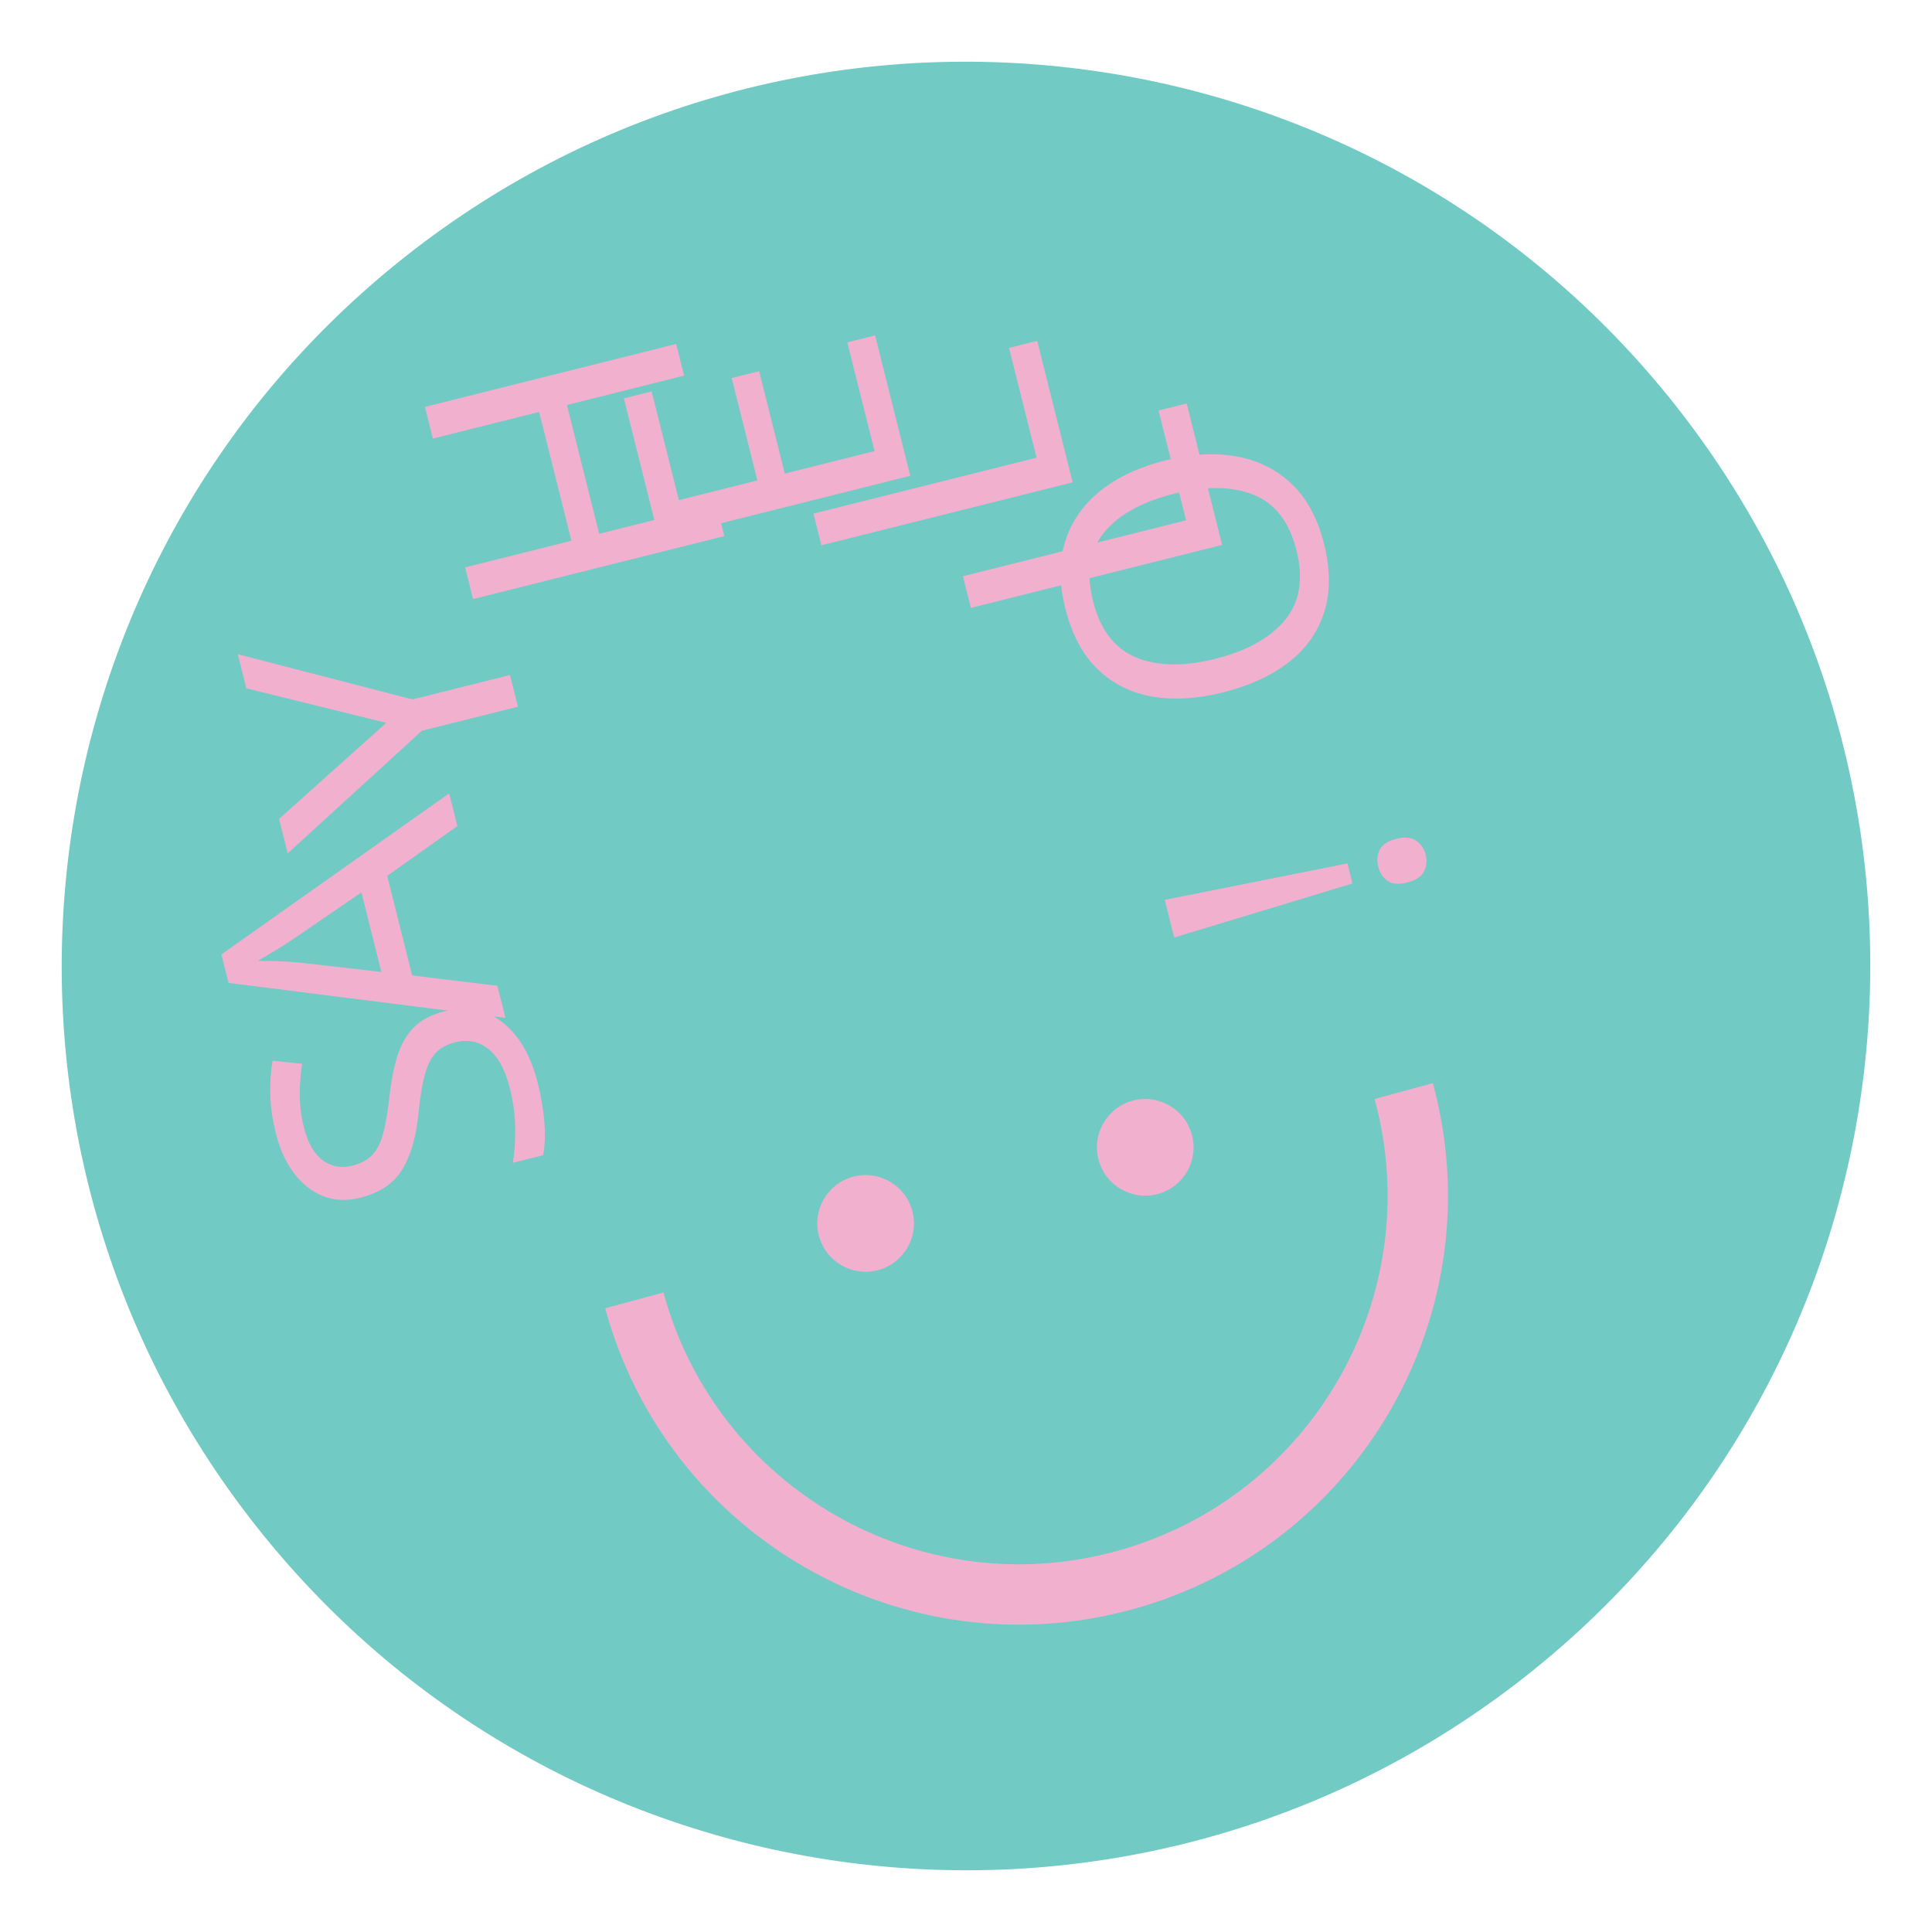
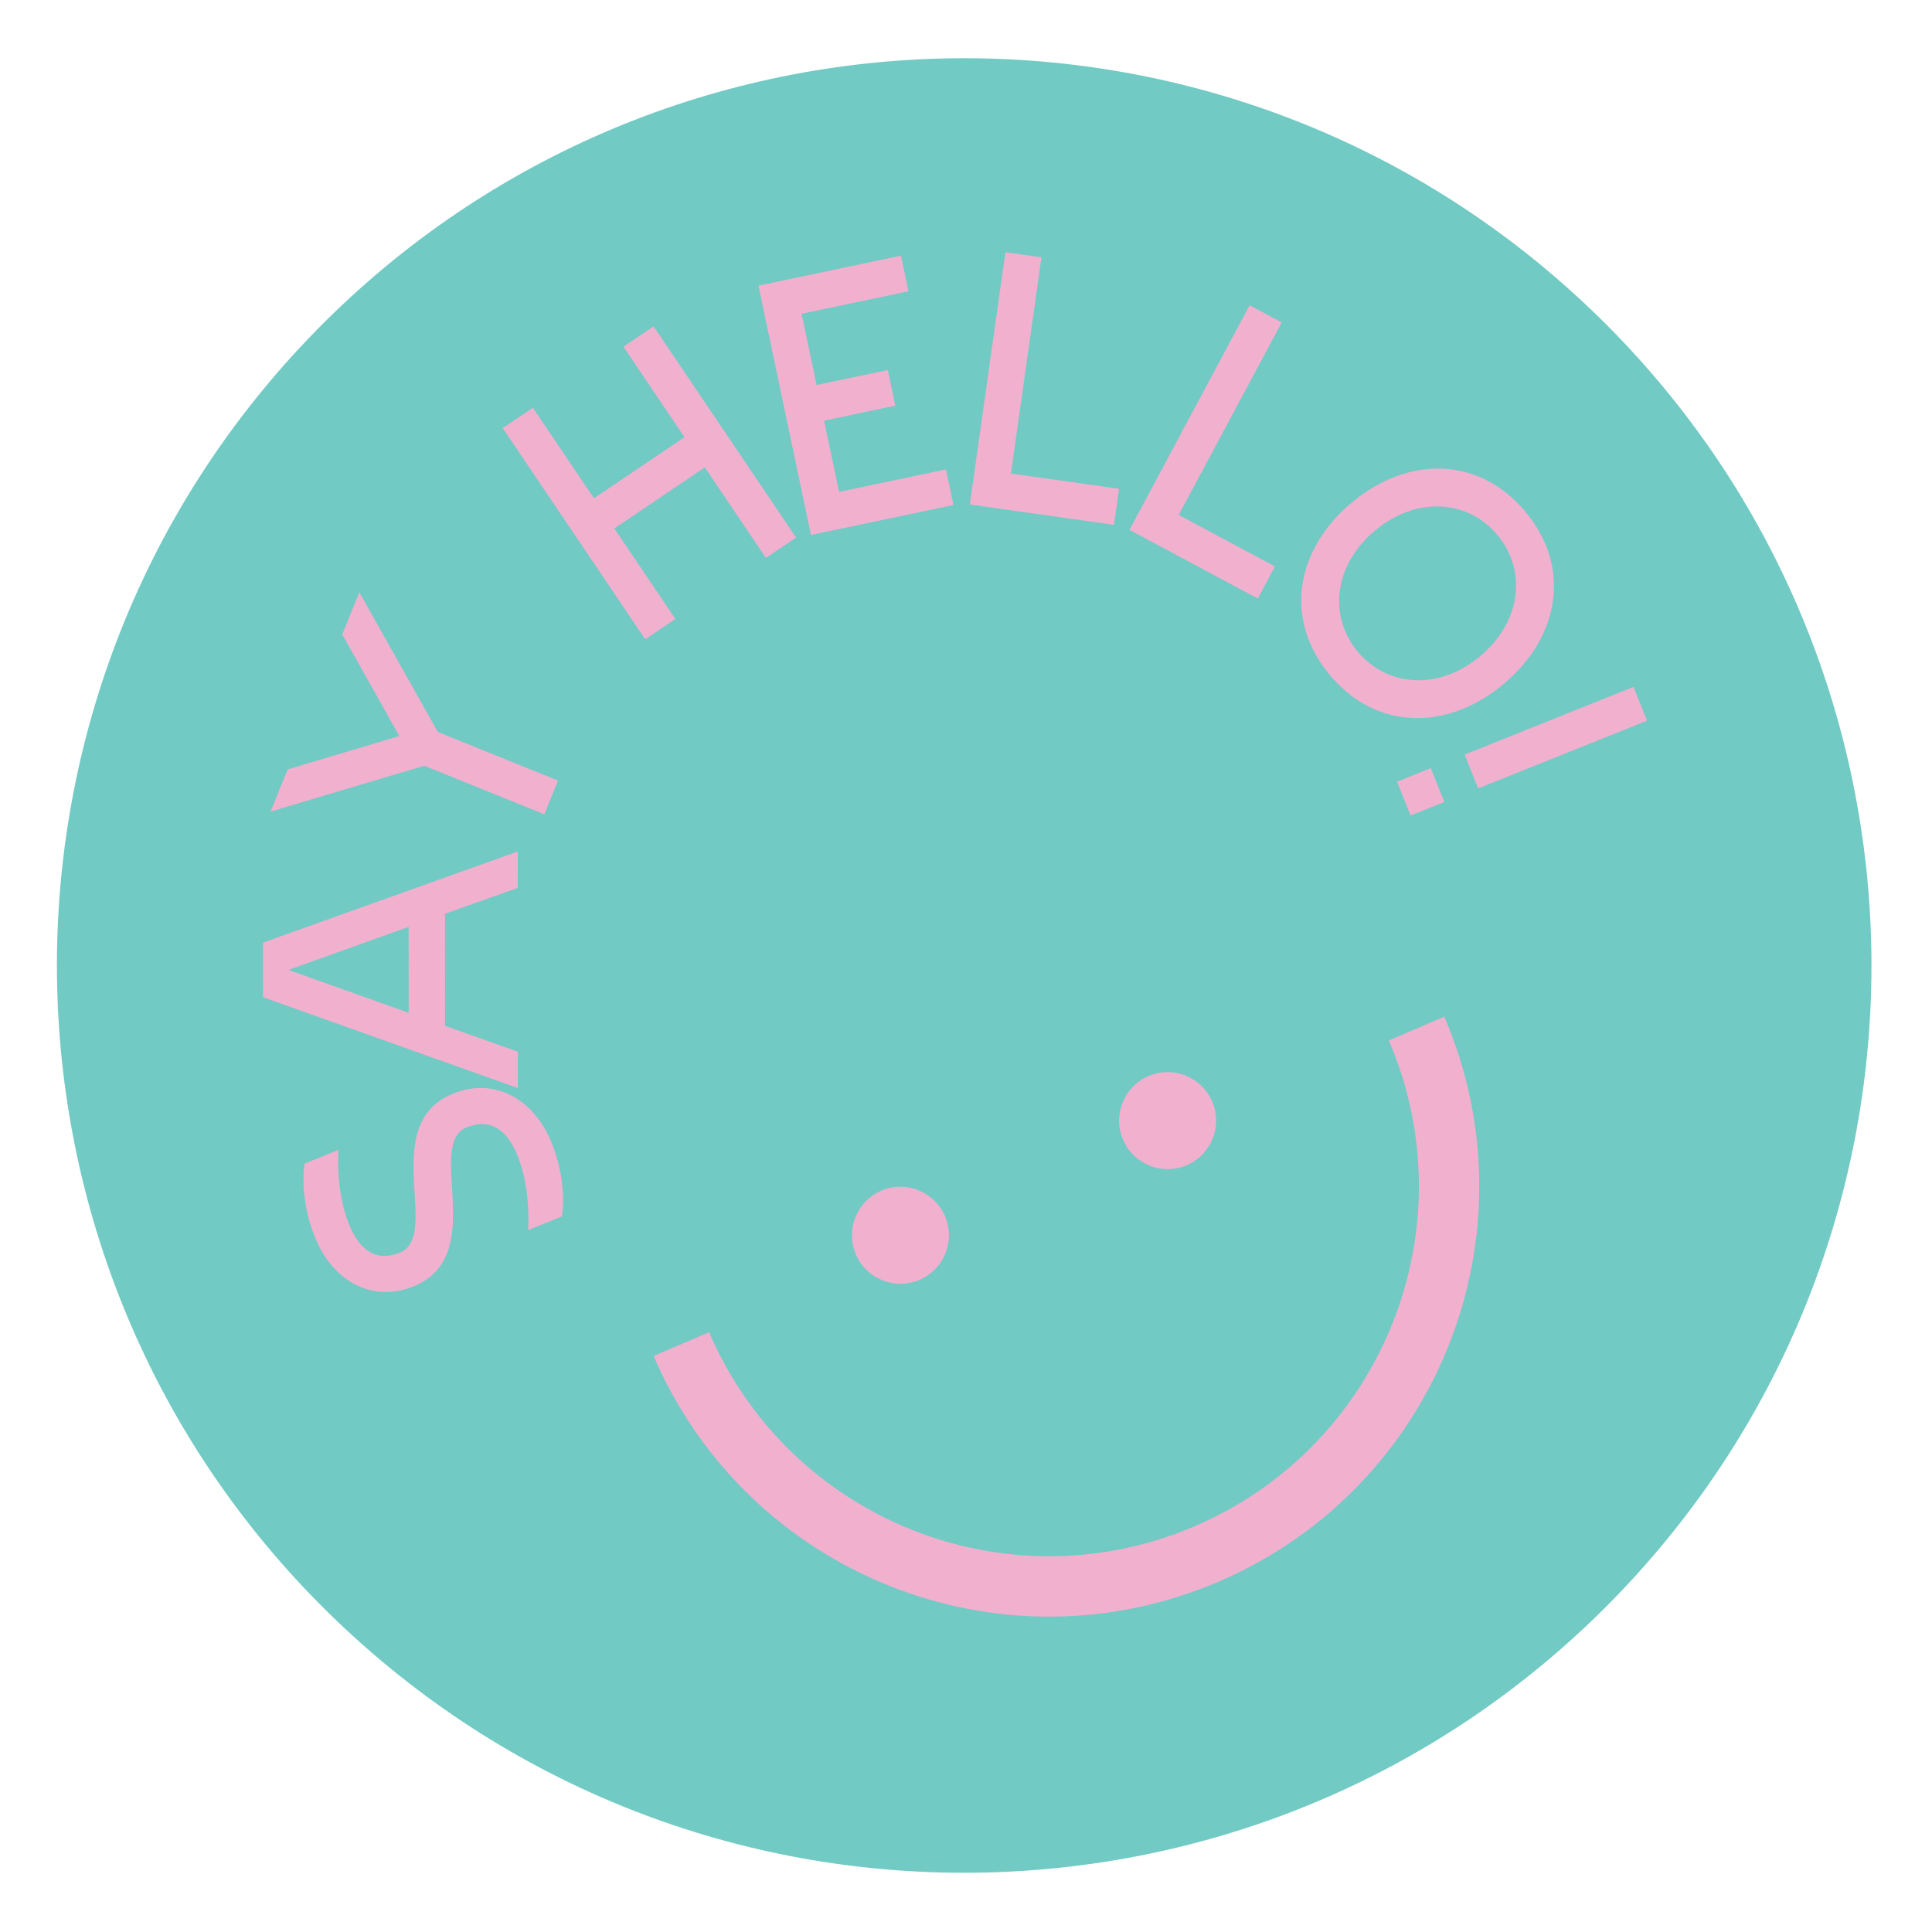
<svg xmlns="http://www.w3.org/2000/svg" version="1.1" id="Layer_1" x="0px" y="0px" width="2560px" height="2560px" viewBox="0 0 2560 2560" enable-background="new 0 0 2560 2560" xml:space="preserve">
-   <path fill="#71CAC3" d="M2220.699,537.893c409.857,519.532,320.928,1272.949-198.58,1682.799  c-519.542,409.855-1272.955,320.953-1682.816-198.582C-70.554,1502.586,18.362,749.161,537.9,339.311  C1057.429-70.553,1810.857,18.359,2220.699,537.893z" />
-   <path fill="none" d="M1367.416,685.194c332.771,39.248,570.707,340.846,531.428,673.632  c-39.256,332.771-340.867,570.713-673.646,531.451c-332.78-39.287-570.707-340.898-531.429-673.67  C733.032,883.842,1034.645,645.916,1367.416,685.194z" />
-   <text transform="matrix(-0.2431 -0.97 0.97 -0.2431 736.8213 1551.73)">
-     <tspan x="0" y="0" fill="#F2B0CF" font-family="'VG5000-Regular'" font-size="480.708">S</tspan>
-     <tspan x="213.236" y="-15.716" fill="#F2B0CF" font-family="'VG5000-Regular'" font-size="480.708" rotate="23.976">A</tspan>
-     <tspan x="494.764" y="100.598" fill="#F2B0CF" font-family="'VG5000-Regular'" font-size="480.708" rotate="52.053">Y</tspan>
-     <tspan x="673.782" y="354.294" fill="#F2B0CF" font-family="'VG5000-Regular'" font-size="480.708" rotate="69.985"> </tspan>
-     <tspan x="715.327" y="420.788" fill="#F2B0CF" font-family="'VG5000-Regular'" font-size="480.708" rotate="85.973">H</tspan>
-     <tspan x="732.926" y="679.224" fill="#F2B0CF" font-family="'VG5000-Regular'" font-size="480.708" rotate="107.282">E</tspan>
-     <tspan x="672.237" y="885.816" fill="#F2B0CF" font-family="'VG5000-Regular'" font-size="480.708" rotate="127.981">L</tspan>
-     <tspan x="543.61" y="1057.793" fill="#F2B0CF" font-family="'VG5000-Regular'" font-size="480.708" rotate="148.036">L</tspan>
-     <tspan x="371.077" y="1184.272" fill="#F2B0CF" font-family="'VG5000-Regular'" font-size="480.708" rotate="171.953">O</tspan>
-     <tspan x="62.146" y="1212.906" fill="#F2B0CF" font-family="'VG5000-Regular'" font-size="480.708" rotate="-169.953">!</tspan>
-   </text>
  <g>
-     <path fill="#F2B0CF" d="M1208.797,1604.271c9.291,34.139-10.857,69.334-45.003,78.627c-34.136,9.293-69.342-10.859-78.626-44.998   c-9.292-34.141,10.854-69.336,44.99-78.637C1164.303,1549.979,1199.505,1570.123,1208.797,1604.271z" />
-     <path fill="#F2B0CF" d="M1579.313,1503.461c9.294,34.141-10.857,69.35-44.999,78.637c-34.141,9.283-69.342-10.852-78.627-44.992   c-9.292-34.148,10.85-69.357,44.998-78.635C1534.819,1449.178,1570.02,1469.32,1579.313,1503.461z" />
-     <path fill="none" stroke="#F2B0CF" stroke-width="80" stroke-miterlimit="10" d="M1860.002,1445.689   c76.598,281.533-89.533,571.848-371.066,648.445c-281.533,76.598-571.844-89.533-648.444-371.066" />
+     <path fill="#71CAC3" d="M2108.547,410.55c479.81,458.916,496.745,1219.909,37.85,1699.71   c-458.922,479.819-1219.908,496.771-1699.733,37.856C-33.143,1689.208-50.08,928.21,408.83,448.403   C867.738-31.412,1628.74-48.358,2108.547,410.55z" />
+     <g>
+       <path fill="#F2B0CF" d="M730.562,1513.396c22.645,55.879,13.895,98.465,13.895,98.465l-44.697,18.122    c0,0,4.225-53.758-13.895-98.464c-18.122-44.688-45.002-46.806-67.35-37.754c-55.875,22.647,29.898,170.035-70.675,210.804    c-55.876,22.647-107.511-8.451-130.166-64.324c-22.644-55.876-13.891-98.463-13.891-98.463l44.706-18.122    c0,0-4.236,53.757,13.883,98.464c18.118,44.691,45.006,46.805,67.354,37.753c55.874-22.649-29.901-170.029,70.672-210.798    C656.276,1426.429,707.914,1457.535,730.562,1513.396z" />
+       <path fill="#F2B0CF" d="M589.651,1210.771l0.081,148.562l96.496,34.195l0.032,48.233l-337.725-120.389l-0.043-72.359    l337.577-120.788l0.031,48.233L589.651,1210.771z M541.421,1228.172l-159.148,57.005l159.214,56.823L541.421,1228.172z" />
+       <path fill="#F2B0CF" d="M580.191,969.921l159.18,64.383l-18.091,44.711l-159.176-64.384l-203.56,60.753l22.611-55.898    l147.956-44.208l-75.618-134.645l22.6-55.893L580.191,969.921z" />
+       <path fill="#F2B0CF" d="M866.038,432.407L1054.83,712.26l-39.979,26.969l-80.913-119.934l-119.946,80.911l80.919,119.948    l-39.977,26.968L666.137,567.255l39.977-26.967l80.909,119.935l119.947-80.912l-80.916-119.932L866.038,432.407z" />
+       <path fill="#F2B0CF" d="M1062.141,415.763l19.873,94.397l94.406-19.867l9.927,47.209l-94.398,19.866l19.865,94.398l141.614-29.796    l9.932,47.192l-188.812,39.735l-69.541-330.4l188.801-39.747l9.935,47.207L1062.141,415.763z" />
+       <path fill="#F2B0CF" d="M1482.825,647.679l-6.749,47.75l-191.011-26.953l47.169-334.279l47.744,6.731l-40.423,286.534    L1482.825,647.679z" />
+       <path fill="#F2B0CF" d="M1689.418,750.577l-22.748,42.531l-170.091-91.016l159.273-297.646l42.511,22.758l-136.517,255.112    L1689.418,750.577z" />
+       <path fill="#F2B0CF" d="M1992.162,906.502c-74.024,61.861-168.204,61.986-230.055-12.033    c-61.86-74.019-45.002-166.675,29.023-228.537c74.01-61.856,168.197-61.985,230.051,12.036    C2083.043,752.002,2066.182,844.642,1992.162,906.502z M1822.053,702.944c-55.516,46.392-61.6,114.338-22.936,160.603    c38.665,46.263,106.601,52.336,162.116,5.945c55.514-46.39,61.596-114.32,22.939-160.586    C1945.516,662.639,1877.573,656.551,1822.053,702.944z" />
+       <path fill="#F2B0CF" d="M1869.086,1080.568l-17.953-44.757l44.758-17.96l17.955,44.773L1869.086,1080.568z M1958.602,1044.664    l-17.95-44.759l223.825-89.747l17.938,44.762L1958.602,1044.664z" />
+     </g>
+     <path fill="#F2B0CF" d="M1252.178,1611.46c14,32.622-1.098,70.409-33.728,84.412c-32.616,13.999-70.417-1.095-84.418-33.717   c-14.001-32.621,1.099-70.407,33.725-84.42C1200.375,1563.745,1238.175,1578.831,1252.178,1611.46z" />
+     <path fill="#F2B0CF" d="M1606.223,1459.527c14.002,32.621-1.094,70.417-33.724,84.42c-32.618,13.991-70.419-1.095-84.419-33.716   c-13.987-32.636,1.109-70.429,33.727-84.421C1554.435,1411.808,1592.223,1426.906,1606.223,1459.527z" />
+     <path fill="none" stroke="#F2B0CF" stroke-width="80" stroke-miterlimit="10" d="M1877.022,1362.902   c115.442,269.019-9.039,580.676-278.057,696.121c-269.02,115.451-580.672-9.043-696.127-278.057" />
  </g>
</svg>
